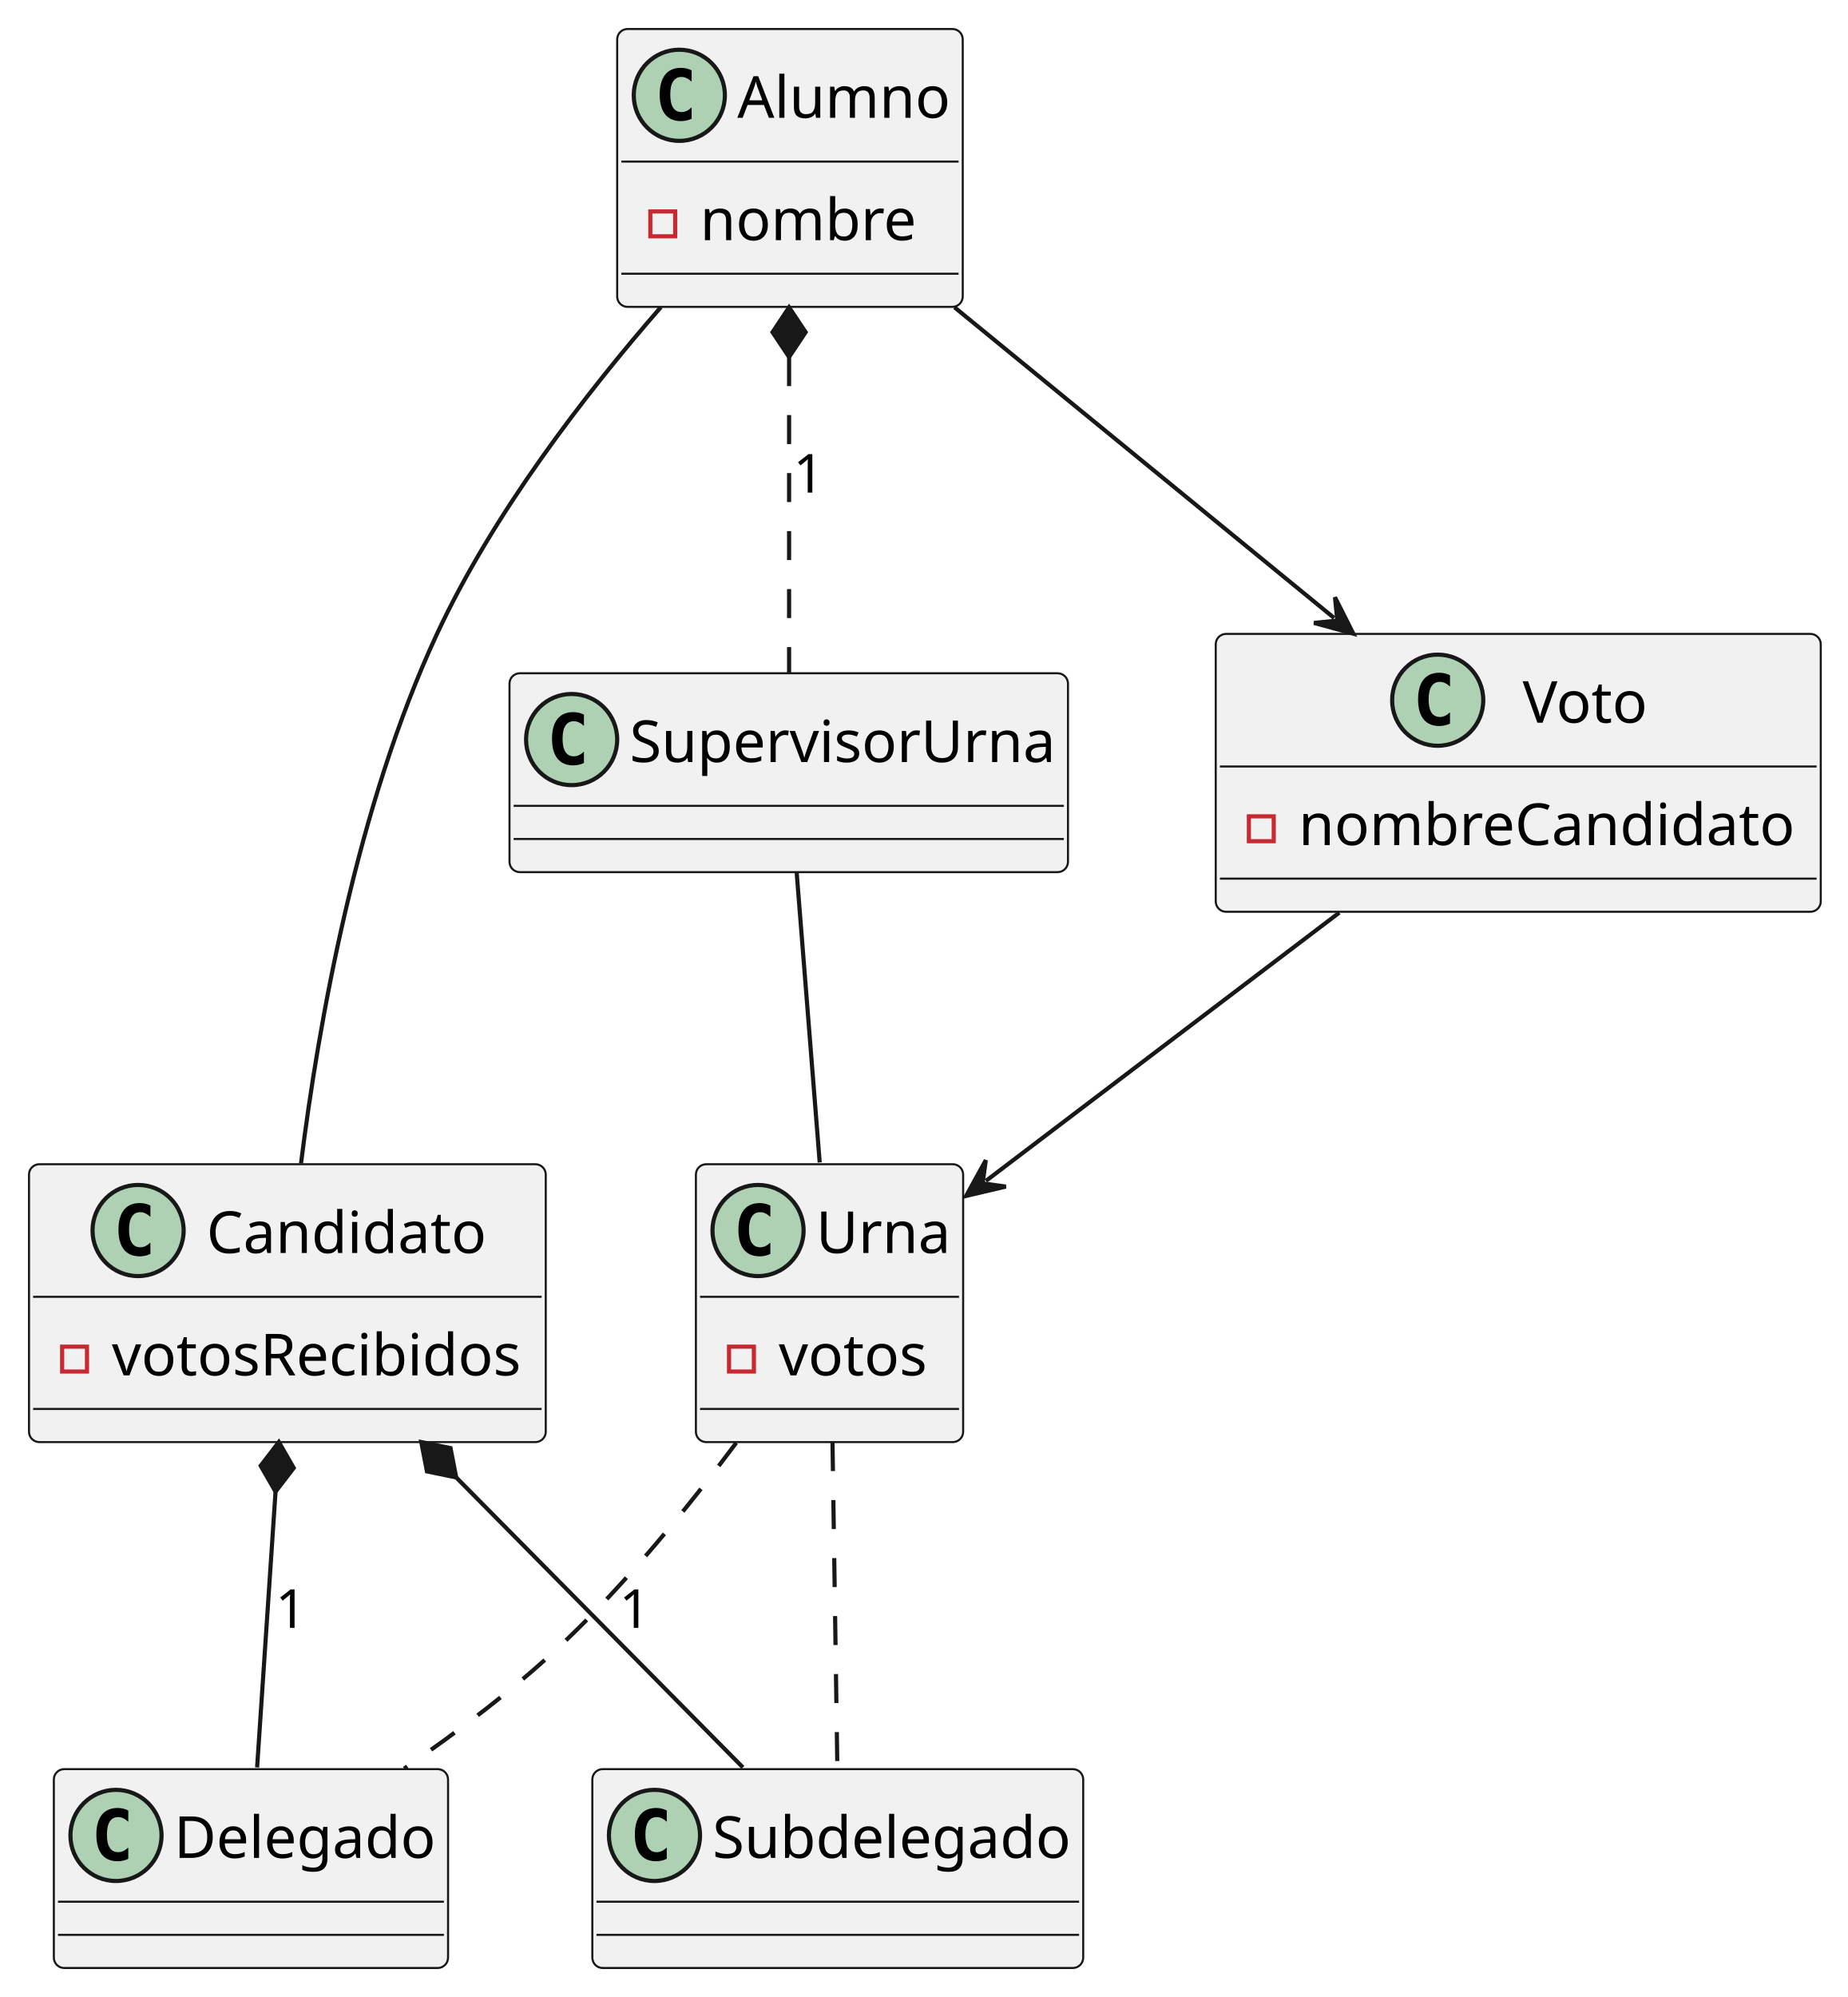
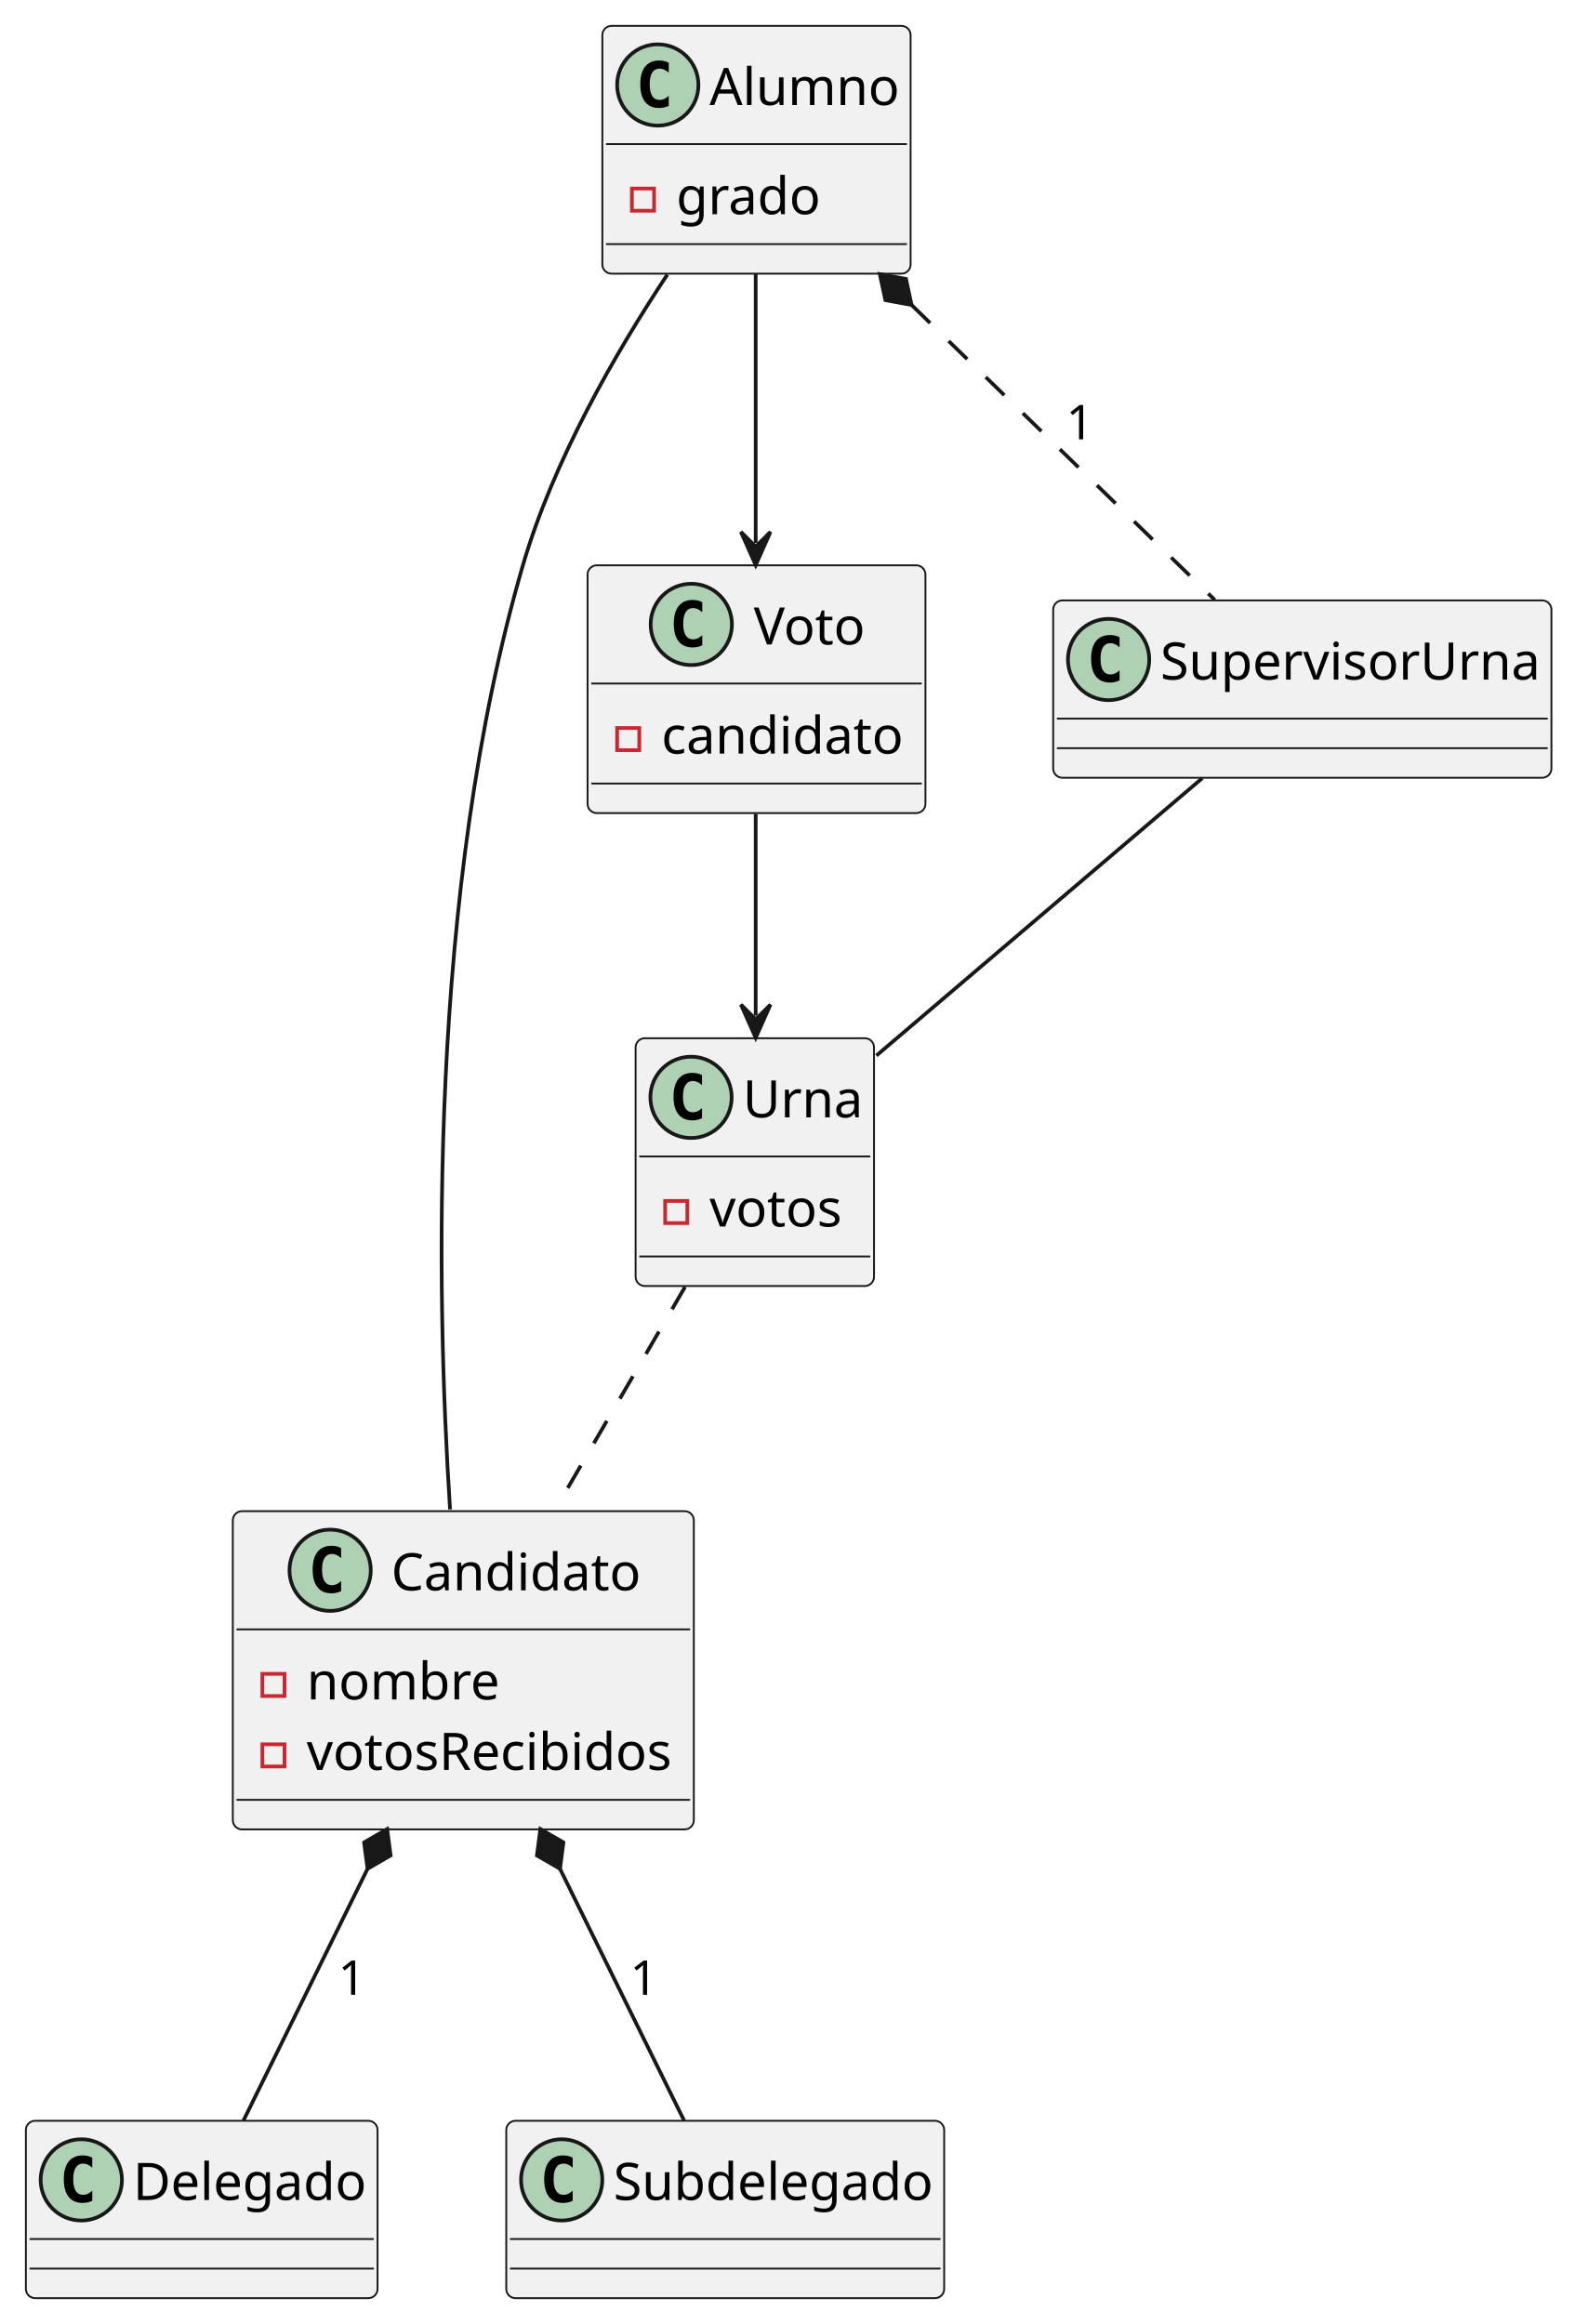
- <svg xmlns="http://www.w3.org/2000/svg" contentStyleType="text/css" height="482px" preserveAspectRatio="none" style="width:446px;height:482px;background:#FFFFFF;" version="1.1" viewBox="0 0 446 482" width="446px" zoomAndPan="magnify">
+ <svg xmlns="http://www.w3.org/2000/svg" contentStyleType="text/css" height="629px" preserveAspectRatio="none" style="width:426px;height:629px;background:#FFFFFF;" version="1.1" viewBox="0 0 426 629" width="426px" zoomAndPan="magnify">
  <defs />
  <g>
    <g id="elem_Alumno">
-       <rect codeLine="2" fill="#F1F1F1" height="67.068" id="Alumno" rx="2.5" ry="2.5" style="stroke:#181818;stroke-width:0.5;" width="83.422" x="149" y="7" />
-       <ellipse cx="164" cy="23" fill="#ADD1B2" rx="11" ry="11" style="stroke:#181818;stroke-width:1.0;" />
-       <path d="M166.969,28.641 Q166.391,28.938 165.75,29.078 Q165.109,29.234 164.406,29.234 Q161.906,29.234 160.578,27.594 Q159.266,25.938 159.266,22.812 Q159.266,19.688 160.578,18.031 Q161.906,16.375 164.406,16.375 Q165.109,16.375 165.75,16.531 Q166.406,16.688 166.969,16.984 L166.969,19.703 Q166.344,19.125 165.75,18.859 Q165.156,18.578 164.531,18.578 Q163.188,18.578 162.5,19.656 Q161.812,20.719 161.812,22.812 Q161.812,24.906 162.5,25.984 Q163.188,27.047 164.531,27.047 Q165.156,27.047 165.75,26.781 Q166.344,26.5 166.969,25.922 L166.969,28.641 Z " fill="#000000" />
-       <text fill="#000000" font-family="sans-serif" font-size="14" lengthAdjust="spacing" textLength="51.422" x="178" y="28.432">Alumno</text>
-       <line style="stroke:#181818;stroke-width:0.5;" x1="150" x2="231.422" y1="39" y2="39" />
-       <rect fill="none" height="6" style="stroke:#C82930;stroke-width:1.0;" width="6" x="157" y="51.034" />
-       <text fill="#000000" font-family="sans-serif" font-size="14" lengthAdjust="spacing" textLength="52.5" x="169" y="57.966">nombre</text>
-       <line style="stroke:#181818;stroke-width:0.5;" x1="150" x2="231.422" y1="66.068" y2="66.068" />
+       <rect codeLine="2" fill="#F1F1F1" height="67.068" id="Alumno" rx="2.5" ry="2.5" style="stroke:#181818;stroke-width:0.5;" width="83.422" x="163" y="7" />
+       <ellipse cx="178" cy="23" fill="#ADD1B2" rx="11" ry="11" style="stroke:#181818;stroke-width:1.0;" />
+       <path d="M180.969,28.641 Q180.391,28.938 179.75,29.078 Q179.109,29.234 178.406,29.234 Q175.906,29.234 174.578,27.594 Q173.266,25.938 173.266,22.812 Q173.266,19.688 174.578,18.031 Q175.906,16.375 178.406,16.375 Q179.109,16.375 179.75,16.531 Q180.406,16.688 180.969,16.984 L180.969,19.703 Q180.344,19.125 179.75,18.859 Q179.156,18.578 178.531,18.578 Q177.188,18.578 176.5,19.656 Q175.812,20.719 175.812,22.812 Q175.812,24.906 176.5,25.984 Q177.188,27.047 178.531,27.047 Q179.156,27.047 179.75,26.781 Q180.344,26.5 180.969,25.922 L180.969,28.641 Z " fill="#000000" />
+       <text fill="#000000" font-family="sans-serif" font-size="14" lengthAdjust="spacing" textLength="51.422" x="192" y="28.432">Alumno</text>
+       <line style="stroke:#181818;stroke-width:0.5;" x1="164" x2="245.422" y1="39" y2="39" />
+       <rect fill="none" height="6" style="stroke:#C82930;stroke-width:1.0;" width="6" x="171" y="51.034" />
+       <text fill="#000000" font-family="sans-serif" font-size="14" lengthAdjust="spacing" textLength="39.326" x="183" y="57.966">grado</text>
+       <line style="stroke:#181818;stroke-width:0.5;" x1="164" x2="245.422" y1="66.068" y2="66.068" />
    </g>
    <g id="elem_Candidato">
-       <rect codeLine="6" fill="#F1F1F1" height="67.068" id="Candidato" rx="2.5" ry="2.5" style="stroke:#181818;stroke-width:0.5;" width="124.756" x="7" y="281" />
-       <ellipse cx="33.336" cy="297" fill="#ADD1B2" rx="11" ry="11" style="stroke:#181818;stroke-width:1.0;" />
-       <path d="M36.305,302.641 Q35.727,302.938 35.086,303.078 Q34.446,303.234 33.743,303.234 Q31.243,303.234 29.915,301.594 Q28.602,299.938 28.602,296.812 Q28.602,293.688 29.915,292.031 Q31.243,290.375 33.743,290.375 Q34.446,290.375 35.086,290.531 Q35.743,290.688 36.305,290.984 L36.305,293.703 Q35.68,293.125 35.086,292.859 Q34.493,292.578 33.868,292.578 Q32.524,292.578 31.836,293.656 Q31.149,294.719 31.149,296.812 Q31.149,298.906 31.836,299.984 Q32.524,301.047 33.868,301.047 Q34.493,301.047 35.086,300.781 Q35.68,300.5 36.305,299.922 L36.305,302.641 Z " fill="#000000" />
-       <text fill="#000000" font-family="sans-serif" font-size="14" lengthAdjust="spacing" textLength="67.564" x="49.855" y="302.432">Candidato</text>
-       <line style="stroke:#181818;stroke-width:0.5;" x1="8" x2="130.756" y1="313" y2="313" />
-       <rect fill="none" height="6" style="stroke:#C82930;stroke-width:1.0;" width="6" x="15" y="325.034" />
-       <text fill="#000000" font-family="sans-serif" font-size="14" lengthAdjust="spacing" textLength="98.756" x="27" y="331.966">votosRecibidos</text>
-       <line style="stroke:#181818;stroke-width:0.5;" x1="8" x2="130.756" y1="340.068" y2="340.068" />
+       <rect codeLine="6" fill="#F1F1F1" height="86.136" id="Candidato" rx="2.5" ry="2.5" style="stroke:#181818;stroke-width:0.5;" width="124.756" x="63" y="409" />
+       <ellipse cx="89.336" cy="425" fill="#ADD1B2" rx="11" ry="11" style="stroke:#181818;stroke-width:1.0;" />
+       <path d="M92.305,430.641 Q91.727,430.938 91.086,431.078 Q90.446,431.234 89.743,431.234 Q87.243,431.234 85.915,429.594 Q84.602,427.938 84.602,424.812 Q84.602,421.688 85.915,420.031 Q87.243,418.375 89.743,418.375 Q90.446,418.375 91.086,418.531 Q91.743,418.688 92.305,418.984 L92.305,421.703 Q91.68,421.125 91.086,420.859 Q90.493,420.578 89.868,420.578 Q88.524,420.578 87.836,421.656 Q87.149,422.719 87.149,424.812 Q87.149,426.906 87.836,427.984 Q88.524,429.047 89.868,429.047 Q90.493,429.047 91.086,428.781 Q91.68,428.5 92.305,427.922 L92.305,430.641 Z " fill="#000000" />
+       <text fill="#000000" font-family="sans-serif" font-size="14" lengthAdjust="spacing" textLength="67.564" x="105.856" y="430.432">Candidato</text>
+       <line style="stroke:#181818;stroke-width:0.5;" x1="64" x2="186.756" y1="441" y2="441" />
+       <rect fill="none" height="6" style="stroke:#C82930;stroke-width:1.0;" width="6" x="71" y="453.034" />
+       <text fill="#000000" font-family="sans-serif" font-size="14" lengthAdjust="spacing" textLength="52.5" x="83" y="459.966">nombre</text>
+       <rect fill="none" height="6" style="stroke:#C82930;stroke-width:1.0;" width="6" x="71" y="472.102" />
+       <text fill="#000000" font-family="sans-serif" font-size="14" lengthAdjust="spacing" textLength="98.756" x="83" y="479.034">votosRecibidos</text>
+       <line style="stroke:#181818;stroke-width:0.5;" x1="64" x2="186.756" y1="487.136" y2="487.136" />
    </g>
    <g id="elem_Voto">
-       <rect codeLine="10" fill="#F1F1F1" height="67.068" id="Voto" rx="2.5" ry="2.5" style="stroke:#181818;stroke-width:0.5;" width="146.064" x="293.5" y="153" />
-       <ellipse cx="347.085" cy="169" fill="#ADD1B2" rx="11" ry="11" style="stroke:#181818;stroke-width:1.0;" />
-       <path d="M350.054,174.641 Q349.476,174.938 348.835,175.078 Q348.194,175.234 347.491,175.234 Q344.991,175.234 343.663,173.594 Q342.351,171.938 342.351,168.812 Q342.351,165.688 343.663,164.031 Q344.991,162.375 347.491,162.375 Q348.194,162.375 348.835,162.531 Q349.491,162.688 350.054,162.984 L350.054,165.703 Q349.429,165.125 348.835,164.859 Q348.241,164.578 347.616,164.578 Q346.272,164.578 345.585,165.656 Q344.897,166.719 344.897,168.812 Q344.897,170.906 345.585,171.984 Q346.272,173.047 347.616,173.047 Q348.241,173.047 348.835,172.781 Q349.429,172.5 350.054,171.922 L350.054,174.641 Z " fill="#000000" />
-       <text fill="#000000" font-family="sans-serif" font-size="14" lengthAdjust="spacing" textLength="30.394" x="367.585" y="174.432">Voto</text>
-       <line style="stroke:#181818;stroke-width:0.5;" x1="294.5" x2="438.564" y1="185" y2="185" />
-       <rect fill="none" height="6" style="stroke:#C82930;stroke-width:1.0;" width="6" x="301.5" y="197.034" />
-       <text fill="#000000" font-family="sans-serif" font-size="14" lengthAdjust="spacing" textLength="120.064" x="313.5" y="203.966">nombreCandidato</text>
-       <line style="stroke:#181818;stroke-width:0.5;" x1="294.5" x2="438.564" y1="212.068" y2="212.068" />
+       <rect codeLine="11" fill="#F1F1F1" height="67.068" id="Voto" rx="2.5" ry="2.5" style="stroke:#181818;stroke-width:0.5;" width="91.436" x="159" y="153" />
+       <ellipse cx="187.069" cy="169" fill="#ADD1B2" rx="11" ry="11" style="stroke:#181818;stroke-width:1.0;" />
+       <path d="M190.038,174.641 Q189.459,174.938 188.819,175.078 Q188.178,175.234 187.475,175.234 Q184.975,175.234 183.647,173.594 Q182.334,171.938 182.334,168.812 Q182.334,165.688 183.647,164.031 Q184.975,162.375 187.475,162.375 Q188.178,162.375 188.819,162.531 Q189.475,162.688 190.038,162.984 L190.038,165.703 Q189.413,165.125 188.819,164.859 Q188.225,164.578 187.6,164.578 Q186.256,164.578 185.569,165.656 Q184.881,166.719 184.881,168.812 Q184.881,170.906 185.569,171.984 Q186.256,173.047 187.6,173.047 Q188.225,173.047 188.819,172.781 Q189.413,172.5 190.038,171.922 L190.038,174.641 Z " fill="#000000" />
+       <text fill="#000000" font-family="sans-serif" font-size="14" lengthAdjust="spacing" textLength="30.394" x="203.973" y="174.432">Voto</text>
+       <line style="stroke:#181818;stroke-width:0.5;" x1="160" x2="249.436" y1="185" y2="185" />
+       <rect fill="none" height="6" style="stroke:#C82930;stroke-width:1.0;" width="6" x="167" y="197.034" />
+       <text fill="#000000" font-family="sans-serif" font-size="14" lengthAdjust="spacing" textLength="65.436" x="179" y="203.966">candidato</text>
+       <line style="stroke:#181818;stroke-width:0.5;" x1="160" x2="249.436" y1="212.068" y2="212.068" />
    </g>
    <g id="elem_Urna">
-       <rect codeLine="14" fill="#F1F1F1" height="67.068" id="Urna" rx="2.5" ry="2.5" style="stroke:#181818;stroke-width:0.5;" width="64.522" x="168" y="281" />
-       <ellipse cx="183" cy="297" fill="#ADD1B2" rx="11" ry="11" style="stroke:#181818;stroke-width:1.0;" />
-       <path d="M185.969,302.641 Q185.391,302.938 184.75,303.078 Q184.109,303.234 183.406,303.234 Q180.906,303.234 179.578,301.594 Q178.266,299.938 178.266,296.812 Q178.266,293.688 179.578,292.031 Q180.906,290.375 183.406,290.375 Q184.109,290.375 184.75,290.531 Q185.406,290.688 185.969,290.984 L185.969,293.703 Q185.344,293.125 184.75,292.859 Q184.156,292.578 183.531,292.578 Q182.188,292.578 181.5,293.656 Q180.812,294.719 180.812,296.812 Q180.812,298.906 181.5,299.984 Q182.188,301.047 183.531,301.047 Q184.156,301.047 184.75,300.781 Q185.344,300.5 185.969,299.922 L185.969,302.641 Z " fill="#000000" />
-       <text fill="#000000" font-family="sans-serif" font-size="14" lengthAdjust="spacing" textLength="32.522" x="197" y="302.432">Urna</text>
-       <line style="stroke:#181818;stroke-width:0.5;" x1="169" x2="231.522" y1="313" y2="313" />
-       <rect fill="none" height="6" style="stroke:#C82930;stroke-width:1.0;" width="6" x="176" y="325.034" />
-       <text fill="#000000" font-family="sans-serif" font-size="14" lengthAdjust="spacing" textLength="35.812" x="188" y="331.966">votos</text>
-       <line style="stroke:#181818;stroke-width:0.5;" x1="169" x2="231.522" y1="340.068" y2="340.068" />
+       <rect codeLine="15" fill="#F1F1F1" height="67.068" id="Urna" rx="2.5" ry="2.5" style="stroke:#181818;stroke-width:0.5;" width="64.522" x="172" y="281" />
+       <ellipse cx="187" cy="297" fill="#ADD1B2" rx="11" ry="11" style="stroke:#181818;stroke-width:1.0;" />
+       <path d="M189.969,302.641 Q189.391,302.938 188.75,303.078 Q188.109,303.234 187.406,303.234 Q184.906,303.234 183.578,301.594 Q182.266,299.938 182.266,296.812 Q182.266,293.688 183.578,292.031 Q184.906,290.375 187.406,290.375 Q188.109,290.375 188.75,290.531 Q189.406,290.688 189.969,290.984 L189.969,293.703 Q189.344,293.125 188.75,292.859 Q188.156,292.578 187.531,292.578 Q186.188,292.578 185.5,293.656 Q184.812,294.719 184.812,296.812 Q184.812,298.906 185.5,299.984 Q186.188,301.047 187.531,301.047 Q188.156,301.047 188.75,300.781 Q189.344,300.5 189.969,299.922 L189.969,302.641 Z " fill="#000000" />
+       <text fill="#000000" font-family="sans-serif" font-size="14" lengthAdjust="spacing" textLength="32.522" x="201" y="302.432">Urna</text>
+       <line style="stroke:#181818;stroke-width:0.5;" x1="173" x2="235.522" y1="313" y2="313" />
+       <rect fill="none" height="6" style="stroke:#C82930;stroke-width:1.0;" width="6" x="180" y="325.034" />
+       <text fill="#000000" font-family="sans-serif" font-size="14" lengthAdjust="spacing" textLength="35.812" x="192" y="331.966">votos</text>
+       <line style="stroke:#181818;stroke-width:0.5;" x1="173" x2="235.522" y1="340.068" y2="340.068" />
    </g>
    <g id="elem_SupervisorUrna">
-       <rect codeLine="18" fill="#F1F1F1" height="48" id="SupervisorUrna" rx="2.5" ry="2.5" style="stroke:#181818;stroke-width:0.5;" width="134.83" x="123" y="162.5" />
-       <ellipse cx="138" cy="178.5" fill="#ADD1B2" rx="11" ry="11" style="stroke:#181818;stroke-width:1.0;" />
-       <path d="M140.969,184.141 Q140.391,184.438 139.75,184.578 Q139.109,184.734 138.406,184.734 Q135.906,184.734 134.578,183.094 Q133.266,181.438 133.266,178.312 Q133.266,175.188 134.578,173.531 Q135.906,171.875 138.406,171.875 Q139.109,171.875 139.75,172.031 Q140.406,172.188 140.969,172.484 L140.969,175.203 Q140.344,174.625 139.75,174.359 Q139.156,174.078 138.531,174.078 Q137.188,174.078 136.5,175.156 Q135.812,176.219 135.812,178.312 Q135.812,180.406 136.5,181.484 Q137.188,182.547 138.531,182.547 Q139.156,182.547 139.75,182.281 Q140.344,182 140.969,181.422 L140.969,184.141 Z " fill="#000000" />
-       <text fill="#000000" font-family="sans-serif" font-size="14" lengthAdjust="spacing" textLength="102.83" x="152" y="183.932">SupervisorUrna</text>
-       <line style="stroke:#181818;stroke-width:0.5;" x1="124" x2="256.83" y1="194.5" y2="194.5" />
-       <line style="stroke:#181818;stroke-width:0.5;" x1="124" x2="256.83" y1="202.5" y2="202.5" />
+       <rect codeLine="19" fill="#F1F1F1" height="48" id="SupervisorUrna" rx="2.5" ry="2.5" style="stroke:#181818;stroke-width:0.5;" width="134.83" x="285" y="162.5" />
+       <ellipse cx="300" cy="178.5" fill="#ADD1B2" rx="11" ry="11" style="stroke:#181818;stroke-width:1.0;" />
+       <path d="M302.969,184.141 Q302.391,184.438 301.75,184.578 Q301.109,184.734 300.406,184.734 Q297.906,184.734 296.578,183.094 Q295.266,181.438 295.266,178.312 Q295.266,175.188 296.578,173.531 Q297.906,171.875 300.406,171.875 Q301.109,171.875 301.75,172.031 Q302.406,172.188 302.969,172.484 L302.969,175.203 Q302.344,174.625 301.75,174.359 Q301.156,174.078 300.531,174.078 Q299.188,174.078 298.5,175.156 Q297.812,176.219 297.812,178.312 Q297.812,180.406 298.5,181.484 Q299.188,182.547 300.531,182.547 Q301.156,182.547 301.75,182.281 Q302.344,182 302.969,181.422 L302.969,184.141 Z " fill="#000000" />
+       <text fill="#000000" font-family="sans-serif" font-size="14" lengthAdjust="spacing" textLength="102.83" x="314" y="183.932">SupervisorUrna</text>
+       <line style="stroke:#181818;stroke-width:0.5;" x1="286" x2="418.83" y1="194.5" y2="194.5" />
+       <line style="stroke:#181818;stroke-width:0.5;" x1="286" x2="418.83" y1="202.5" y2="202.5" />
    </g>
    <g id="elem_Delegado">
-       <rect codeLine="21" fill="#F1F1F1" height="48" id="Delegado" rx="2.5" ry="2.5" style="stroke:#181818;stroke-width:0.5;" width="95.168" x="13" y="427" />
-       <ellipse cx="28" cy="443" fill="#ADD1B2" rx="11" ry="11" style="stroke:#181818;stroke-width:1.0;" />
-       <path d="M30.969,448.641 Q30.391,448.938 29.75,449.078 Q29.109,449.234 28.406,449.234 Q25.906,449.234 24.578,447.594 Q23.266,445.938 23.266,442.812 Q23.266,439.688 24.578,438.031 Q25.906,436.375 28.406,436.375 Q29.109,436.375 29.75,436.531 Q30.406,436.688 30.969,436.984 L30.969,439.703 Q30.344,439.125 29.75,438.859 Q29.156,438.578 28.531,438.578 Q27.188,438.578 26.5,439.656 Q25.812,440.719 25.812,442.812 Q25.812,444.906 26.5,445.984 Q27.188,447.047 28.531,447.047 Q29.156,447.047 29.75,446.781 Q30.344,446.5 30.969,445.922 L30.969,448.641 Z " fill="#000000" />
-       <text fill="#000000" font-family="sans-serif" font-size="14" lengthAdjust="spacing" textLength="63.168" x="42" y="448.432">Delegado</text>
-       <line style="stroke:#181818;stroke-width:0.5;" x1="14" x2="107.168" y1="459" y2="459" />
-       <line style="stroke:#181818;stroke-width:0.5;" x1="14" x2="107.168" y1="467" y2="467" />
+       <rect codeLine="22" fill="#F1F1F1" height="48" id="Delegado" rx="2.5" ry="2.5" style="stroke:#181818;stroke-width:0.5;" width="95.168" x="7" y="574" />
+       <ellipse cx="22" cy="590" fill="#ADD1B2" rx="11" ry="11" style="stroke:#181818;stroke-width:1.0;" />
+       <path d="M24.969,595.641 Q24.391,595.938 23.75,596.078 Q23.109,596.234 22.406,596.234 Q19.906,596.234 18.578,594.594 Q17.266,592.938 17.266,589.812 Q17.266,586.688 18.578,585.031 Q19.906,583.375 22.406,583.375 Q23.109,583.375 23.75,583.531 Q24.406,583.688 24.969,583.984 L24.969,586.703 Q24.344,586.125 23.75,585.859 Q23.156,585.578 22.531,585.578 Q21.188,585.578 20.5,586.656 Q19.812,587.719 19.812,589.812 Q19.812,591.906 20.5,592.984 Q21.188,594.047 22.531,594.047 Q23.156,594.047 23.75,593.781 Q24.344,593.5 24.969,592.922 L24.969,595.641 Z " fill="#000000" />
+       <text fill="#000000" font-family="sans-serif" font-size="14" lengthAdjust="spacing" textLength="63.168" x="36" y="595.432">Delegado</text>
+       <line style="stroke:#181818;stroke-width:0.5;" x1="8" x2="101.168" y1="606" y2="606" />
+       <line style="stroke:#181818;stroke-width:0.5;" x1="8" x2="101.168" y1="614" y2="614" />
    </g>
    <g id="elem_Subdelegado">
-       <rect codeLine="24" fill="#F1F1F1" height="48" id="Subdelegado" rx="2.5" ry="2.5" style="stroke:#181818;stroke-width:0.5;" width="118.506" x="143" y="427" />
-       <ellipse cx="158" cy="443" fill="#ADD1B2" rx="11" ry="11" style="stroke:#181818;stroke-width:1.0;" />
-       <path d="M160.969,448.641 Q160.391,448.938 159.75,449.078 Q159.109,449.234 158.406,449.234 Q155.906,449.234 154.578,447.594 Q153.266,445.938 153.266,442.812 Q153.266,439.688 154.578,438.031 Q155.906,436.375 158.406,436.375 Q159.109,436.375 159.75,436.531 Q160.406,436.688 160.969,436.984 L160.969,439.703 Q160.344,439.125 159.75,438.859 Q159.156,438.578 158.531,438.578 Q157.188,438.578 156.5,439.656 Q155.812,440.719 155.812,442.812 Q155.812,444.906 156.5,445.984 Q157.188,447.047 158.531,447.047 Q159.156,447.047 159.75,446.781 Q160.344,446.5 160.969,445.922 L160.969,448.641 Z " fill="#000000" />
-       <text fill="#000000" font-family="sans-serif" font-size="14" lengthAdjust="spacing" textLength="86.506" x="172" y="448.432">Subdelegado</text>
-       <line style="stroke:#181818;stroke-width:0.5;" x1="144" x2="260.506" y1="459" y2="459" />
-       <line style="stroke:#181818;stroke-width:0.5;" x1="144" x2="260.506" y1="467" y2="467" />
+       <rect codeLine="25" fill="#F1F1F1" height="48" id="Subdelegado" rx="2.5" ry="2.5" style="stroke:#181818;stroke-width:0.5;" width="118.506" x="137" y="574" />
+       <ellipse cx="152" cy="590" fill="#ADD1B2" rx="11" ry="11" style="stroke:#181818;stroke-width:1.0;" />
+       <path d="M154.969,595.641 Q154.391,595.938 153.75,596.078 Q153.109,596.234 152.406,596.234 Q149.906,596.234 148.578,594.594 Q147.266,592.938 147.266,589.812 Q147.266,586.688 148.578,585.031 Q149.906,583.375 152.406,583.375 Q153.109,583.375 153.75,583.531 Q154.406,583.688 154.969,583.984 L154.969,586.703 Q154.344,586.125 153.75,585.859 Q153.156,585.578 152.531,585.578 Q151.188,585.578 150.5,586.656 Q149.812,587.719 149.812,589.812 Q149.812,591.906 150.5,592.984 Q151.188,594.047 152.531,594.047 Q153.156,594.047 153.75,593.781 Q154.344,593.5 154.969,592.922 L154.969,595.641 Z " fill="#000000" />
+       <text fill="#000000" font-family="sans-serif" font-size="14" lengthAdjust="spacing" textLength="86.506" x="166" y="595.432">Subdelegado</text>
+       <line style="stroke:#181818;stroke-width:0.5;" x1="138" x2="254.506" y1="606" y2="606" />
+       <line style="stroke:#181818;stroke-width:0.5;" x1="138" x2="254.506" y1="614" y2="614" />
    </g>
    <g id="link_Alumno_Voto">
-       <path codeLine="27" d="M230.44,74.18 C259.24,97.74 293.305,125.621 322.075,149.151 " fill="none" id="Alumno-to-Voto" style="stroke:#181818;stroke-width:1.0;" />
-       <polygon fill="#181818" points="326.72,152.95,322.286,144.156,322.85,149.785,317.221,150.349,326.72,152.95" style="stroke:#181818;stroke-width:1.0;" />
+       <path codeLine="28" d="M204.5,74.18 C204.5,97.74 204.5,123.42 204.5,146.95 " fill="none" id="Alumno-to-Voto" style="stroke:#181818;stroke-width:1.0;" />
+       <polygon fill="#181818" points="204.5,152.95,208.5,143.95,204.5,147.95,200.5,143.95,204.5,152.95" style="stroke:#181818;stroke-width:1.0;" />
    </g>
    <g id="link_Voto_Urna">
-       <path codeLine="28" d="M323.32,220.28 C295.17,241.64 263.799,265.452 238.019,285.022 " fill="none" id="Voto-to-Urna" style="stroke:#181818;stroke-width:1.0;" />
-       <polygon fill="#181818" points="233.24,288.65,242.827,286.394,237.222,285.627,237.99,280.022,233.24,288.65" style="stroke:#181818;stroke-width:1.0;" />
+       <path codeLine="29" d="M204.5,220.28 C204.5,238.94 204.5,256.25 204.5,274.89 " fill="none" id="Voto-to-Urna" style="stroke:#181818;stroke-width:1.0;" />
+       <polygon fill="#181818" points="204.5,280.89,208.5,271.89,204.5,275.89,200.5,271.89,204.5,280.89" style="stroke:#181818;stroke-width:1.0;" />
    </g>
    <g id="link_SupervisorUrna_Urna">
-       <path codeLine="29" d="M192.33,210.61 C193.89,230.22 196.14,258.59 197.89,280.57 " fill="none" id="SupervisorUrna-Urna" style="stroke:#181818;stroke-width:1.0;" />
+       <path codeLine="30" d="M325.35,210.61 C300.49,231.78 263.63,263.16 237.16,285.7 " fill="none" id="SupervisorUrna-Urna" style="stroke:#181818;stroke-width:1.0;" />
    </g>
    <g id="link_Alumno_SupervisorUrna">
-       <path codeLine="30" d="M190.5,86.18 C190.5,113.06 190.5,138.5 190.5,162.37 " fill="none" id="Alumno-backto-SupervisorUrna" style="stroke:#181818;stroke-width:1.0;stroke-dasharray:7.0,7.0;" />
-       <polygon fill="#181818" points="190.5,74.18,186.5,80.18,190.5,86.18,194.5,80.18,190.5,74.18" style="stroke:#181818;stroke-width:1.0;" />
-       <text fill="#000000" font-family="sans-serif" font-size="13" lengthAdjust="spacing" textLength="7.436" x="191.5" y="118.897">1</text>
+       <path codeLine="31" d="M246.683,82.546 C274.323,109.426 304.19,138.5 328.73,162.37 " fill="none" id="Alumno-backto-SupervisorUrna" style="stroke:#181818;stroke-width:1.0;stroke-dasharray:7.0,7.0;" />
+       <polygon fill="#181818" points="238.08,74.18,239.593,81.231,246.683,82.546,245.17,75.496,238.08,74.18" style="stroke:#181818;stroke-width:1.0;" />
+       <text fill="#000000" font-family="sans-serif" font-size="13" lengthAdjust="spacing" textLength="7.436" x="288.5" y="118.897">1</text>
    </g>
-     <g id="link_Urna_Delegado">
-       <path codeLine="32" d="M177.74,348.24 C166.06,363.88 151.03,382.34 135.5,397 C124.02,407.83 110.2,418.21 97.57,426.87 " fill="none" id="Urna-Delegado" style="stroke:#181818;stroke-width:1.0;stroke-dasharray:7.0,7.0;" />
-     </g>
-     <g id="link_Urna_Subdelegado">
-       <path codeLine="33" d="M200.98,348.06 C201.34,372.32 201.83,404.86 202.15,426.59 " fill="none" id="Urna-Subdelegado" style="stroke:#181818;stroke-width:1.0;stroke-dasharray:7.0,7.0;" />
+     <g id="link_Urna_Candidato">
+       <path codeLine="33" d="M185.38,348.3 C174.78,366.47 161.49,389.26 150.13,408.75 " fill="none" id="Urna-Candidato" style="stroke:#181818;stroke-width:1.0;stroke-dasharray:7.0,7.0;" />
    </g>
    <g id="link_Alumno_Candidato">
-       <path codeLine="35" d="M159.54,74.14 C141.24,95.14 119.07,123.88 105.5,153 C86.08,194.68 76.85,247.41 72.67,280.81 " fill="none" id="Alumno-Candidato" style="stroke:#181818;stroke-width:1.0;" />
+       <path codeLine="35" d="M180.58,74.33 C166.47,95.63 149.78,124.61 141.5,153 C115.81,241.03 117.99,349.79 121.79,408.53 " fill="none" id="Alumno-Candidato" style="stroke:#181818;stroke-width:1.0;" />
    </g>
    <g id="link_Candidato_Delegado">
-       <path codeLine="36" d="M66.52,360.033 C64.9,384.293 63.52,404.86 62.07,426.59 " fill="none" id="Candidato-backto-Delegado" style="stroke:#181818;stroke-width:1.0;" />
-       <polygon fill="#181818" points="67.32,348.06,62.929,353.78,66.52,360.033,70.911,354.313,67.32,348.06" style="stroke:#181818;stroke-width:1.0;" />
-       <text fill="#000000" font-family="sans-serif" font-size="13" lengthAdjust="spacing" textLength="7.436" x="66.5" y="392.897">1</text>
+       <path codeLine="36" d="M99.462,505.802 C86.772,531.532 76.33,552.72 65.88,573.93 " fill="none" id="Candidato-backto-Delegado" style="stroke:#181818;stroke-width:1.0;" />
+       <polygon fill="#181818" points="104.77,495.04,98.529,498.652,99.462,505.802,105.704,502.19,104.77,495.04" style="stroke:#181818;stroke-width:1.0;" />
+       <text fill="#000000" font-family="sans-serif" font-size="13" lengthAdjust="spacing" textLength="7.436" x="91.5" y="539.897">1</text>
    </g>
    <g id="link_Candidato_Subdelegado">
-       <path codeLine="37" d="M110.136,356.594 C134.116,380.854 157.87,404.86 179.35,426.59 " fill="none" id="Candidato-backto-Subdelegado" style="stroke:#181818;stroke-width:1.0;" />
-       <polygon fill="#181818" points="101.7,348.06,103.073,355.139,110.136,356.594,108.763,349.515,101.7,348.06" style="stroke:#181818;stroke-width:1.0;" />
-       <text fill="#000000" font-family="sans-serif" font-size="13" lengthAdjust="spacing" textLength="7.436" x="149.5" y="392.897">1</text>
+       <path codeLine="37" d="M151.538,505.802 C164.228,531.532 174.67,552.72 185.12,573.93 " fill="none" id="Candidato-backto-Subdelegado" style="stroke:#181818;stroke-width:1.0;" />
+       <polygon fill="#181818" points="146.23,495.04,145.297,502.19,151.538,505.802,152.471,498.652,146.23,495.04" style="stroke:#181818;stroke-width:1.0;" />
+       <text fill="#000000" font-family="sans-serif" font-size="13" lengthAdjust="spacing" textLength="7.436" x="170.5" y="539.897">1</text>
    </g>
  </g>
</svg>
